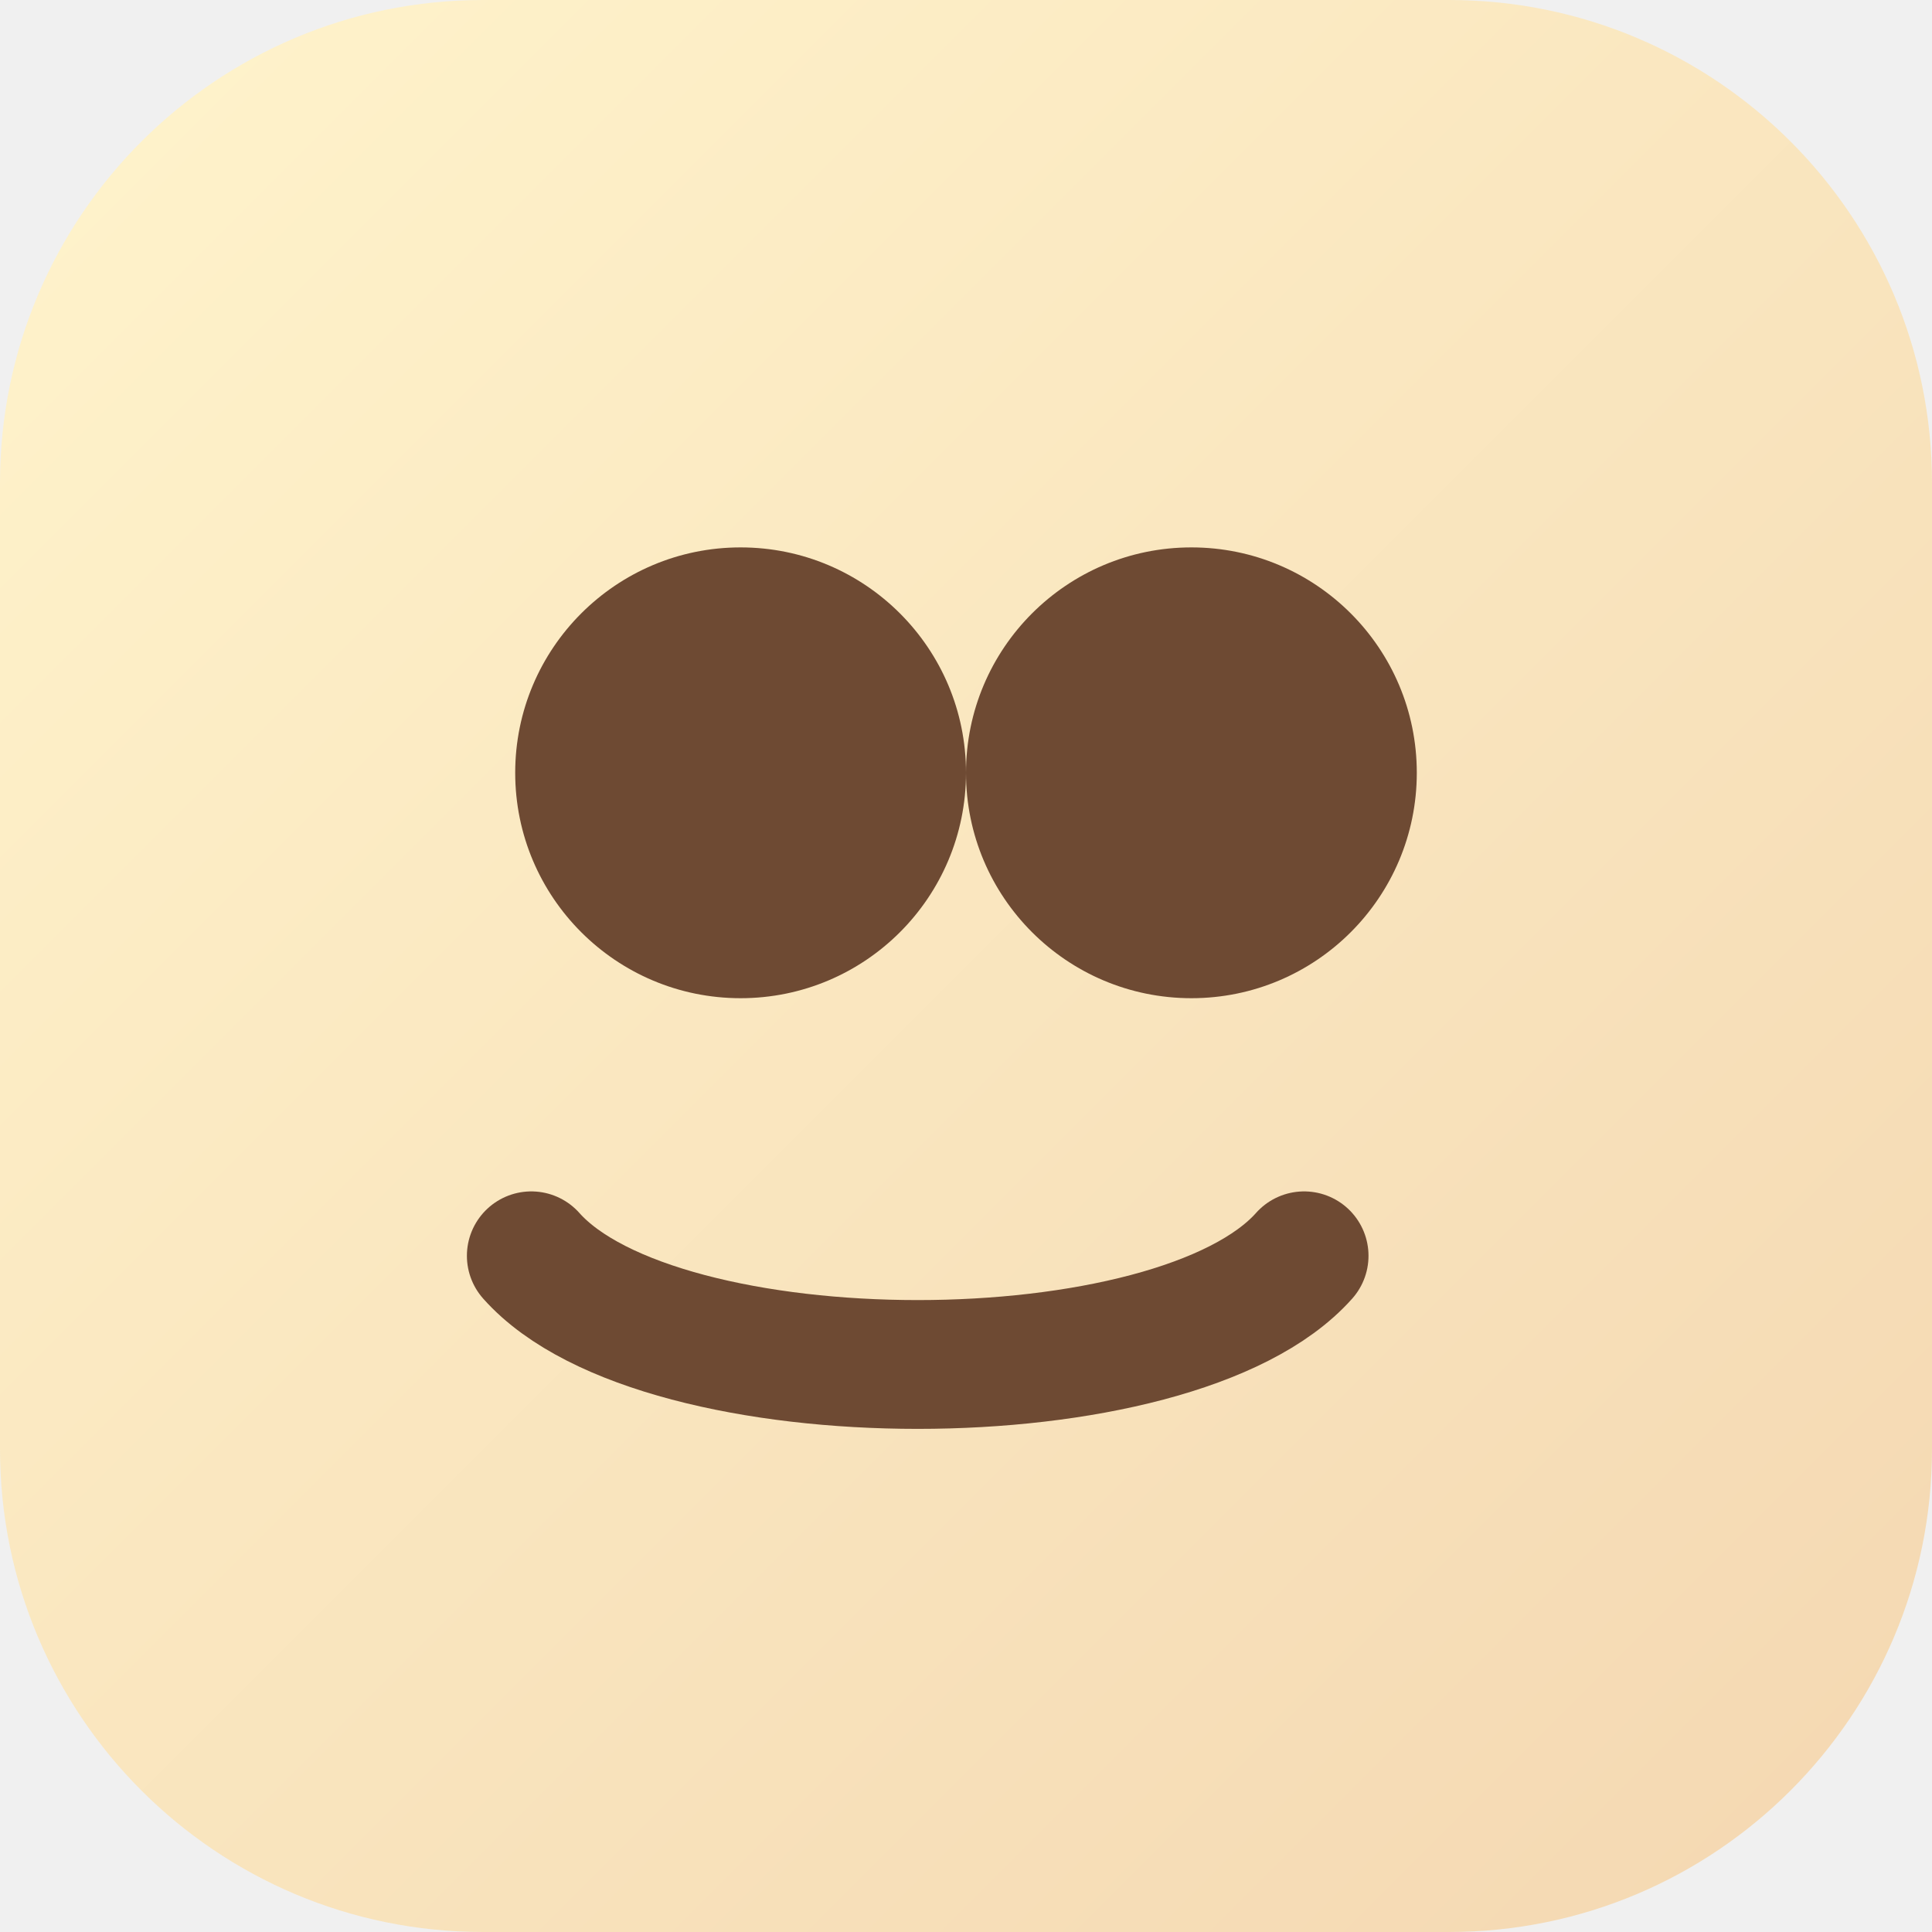
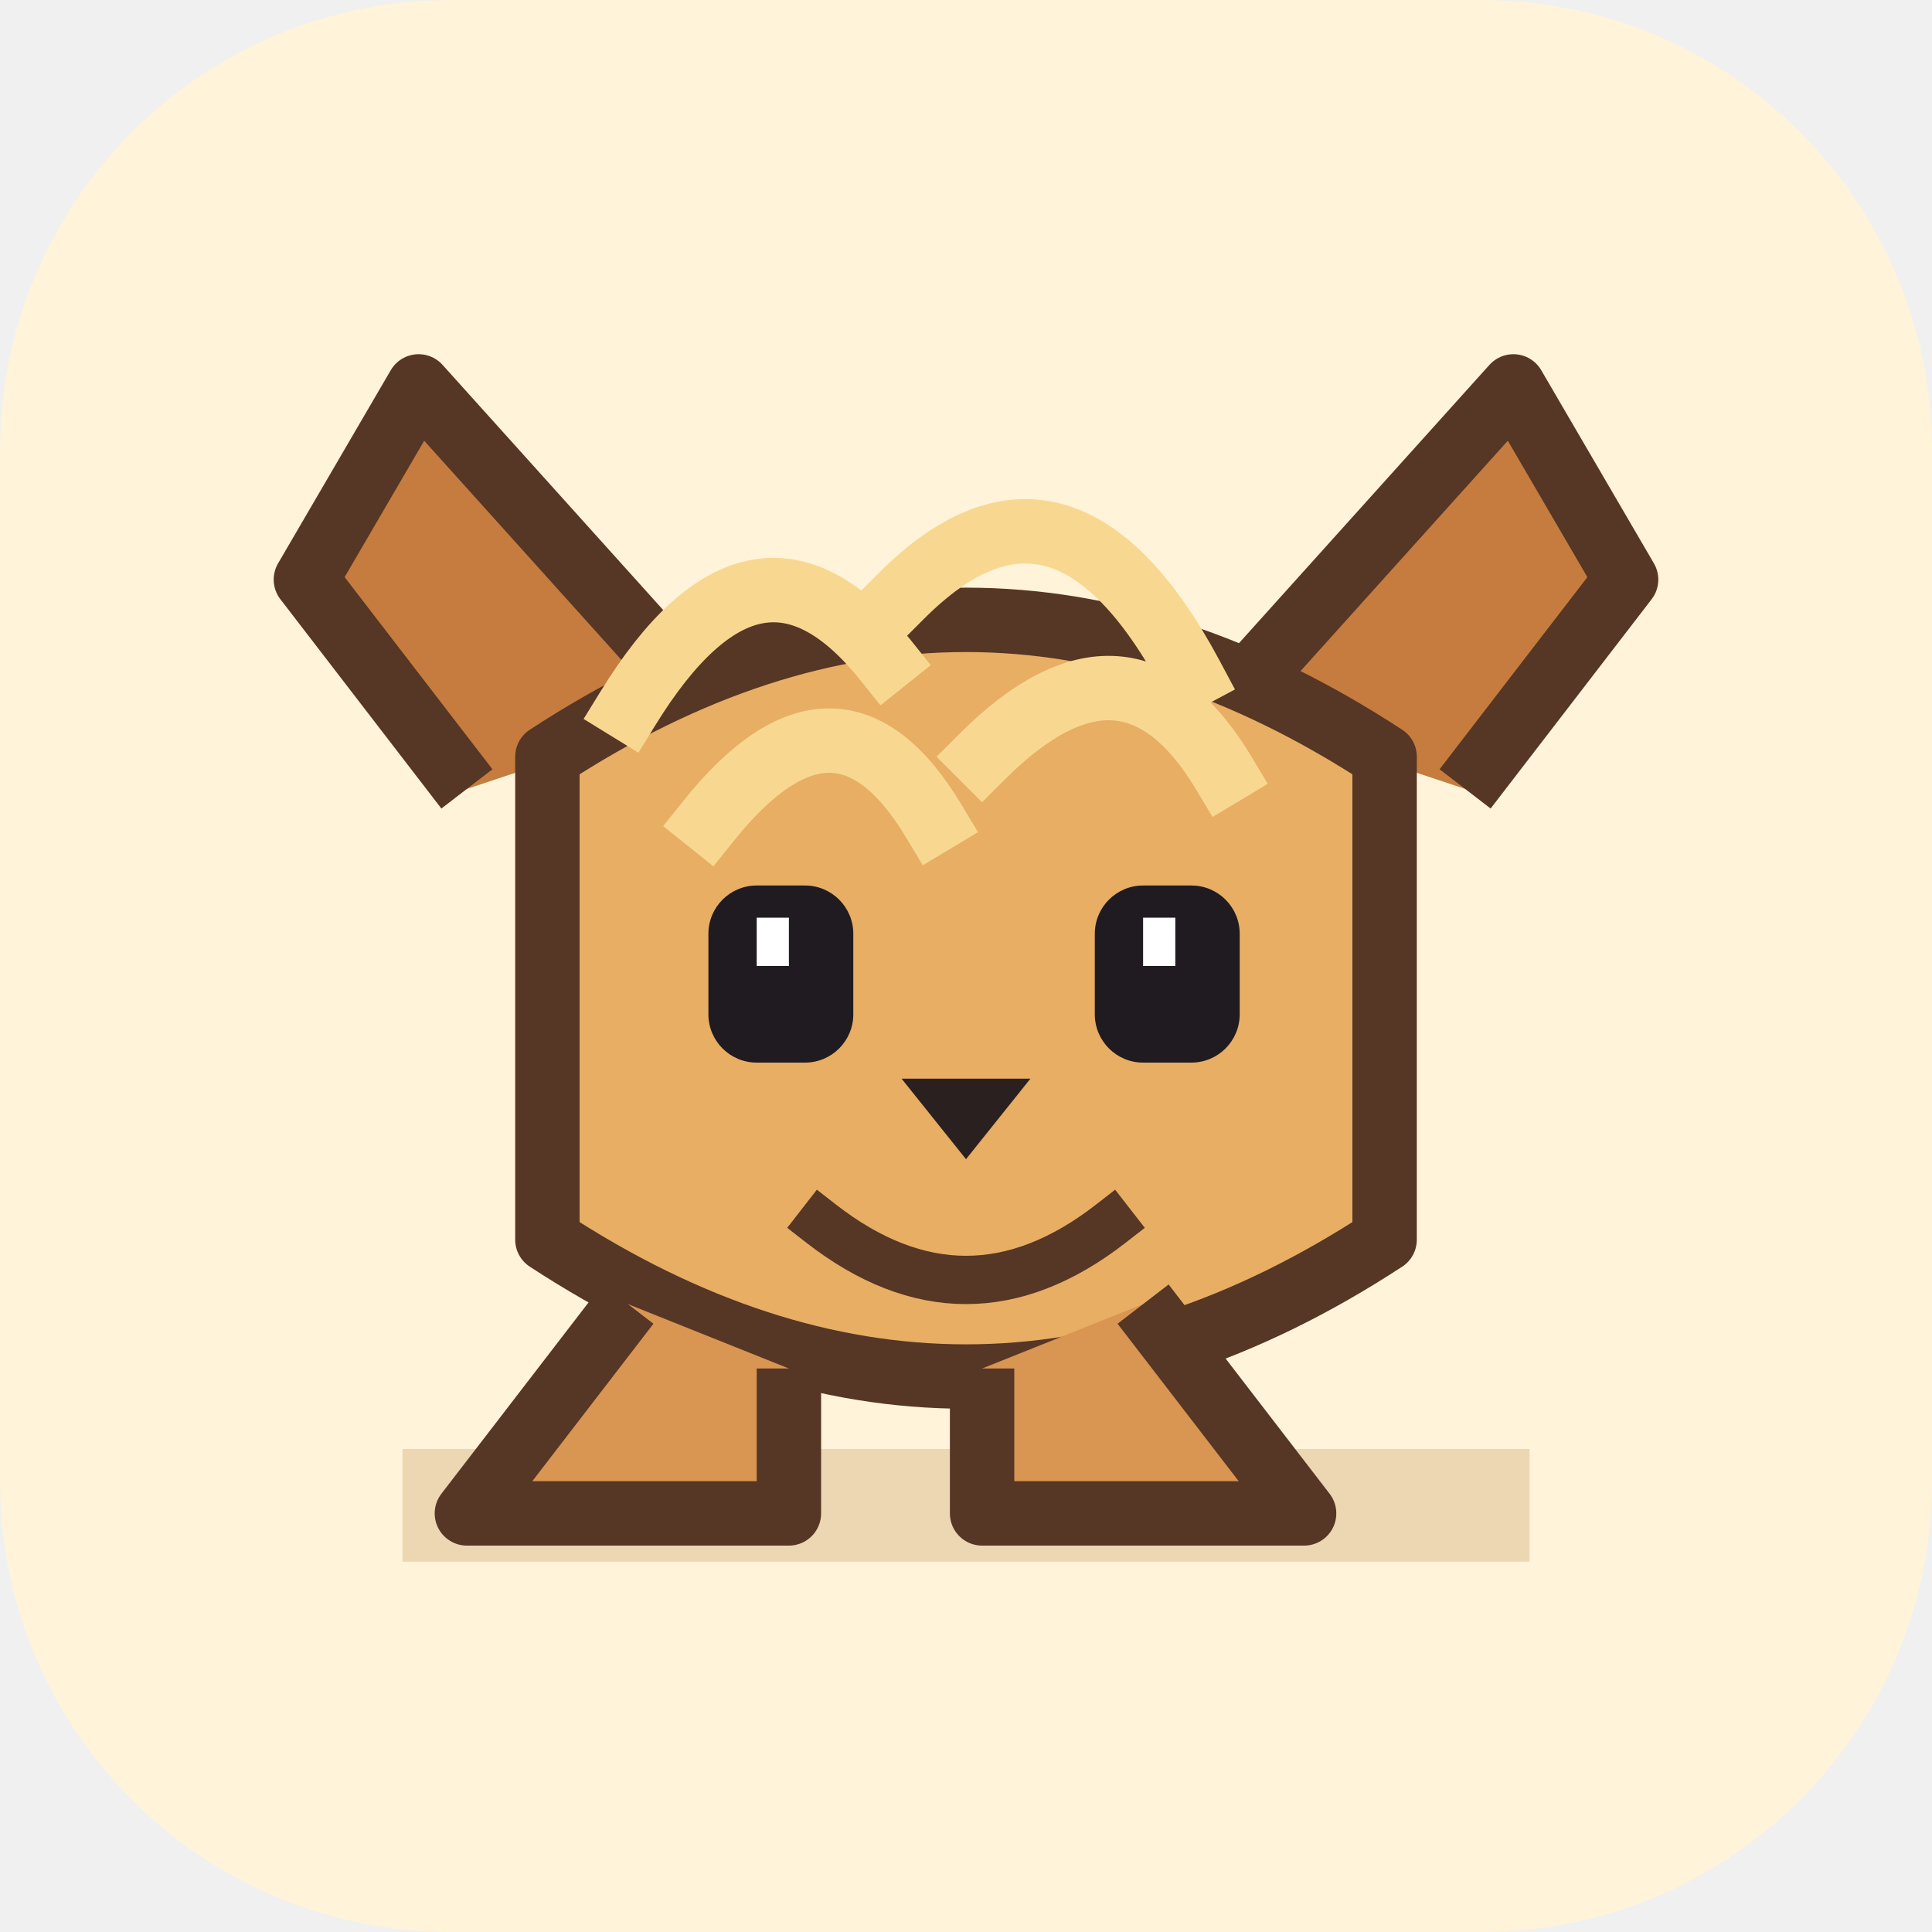
<svg xmlns="http://www.w3.org/2000/svg" viewBox="0 0 120 120">
-   <defs>
-     <linearGradient id="idle" x1="0" y1="0" x2="1" y2="1">
-       <stop offset="0" stop-color="#FFF4CC" />
-       <stop offset="1" stop-color="#F4D7B1" />
-     </linearGradient>
-   </defs>
-   <rect width="120" height="120" rx="30" fill="url(#idle)" />
-   <circle cx="46" cy="48" r="14" fill="#6e4a33" />
-   <circle cx="74" cy="48" r="14" fill="#6e4a33" />
-   <path d="M33 78c8 9 40 9 48 0" fill="none" stroke="#6e4a33" stroke-width="8" stroke-linecap="round" />
+   <rect width="120" height="120" rx="28" fill="#fff3d9" />
+   <path d="M25 90h70v7H25z" fill="#d7b483" opacity=".45" />
+   <path d="M29 49 19 36l7-12 18 20M91 49l10-13-7-12-18 20" fill="#c57c3e" stroke="#563625" stroke-width="4" stroke-linejoin="round" />
+   <path d="M34 47Q60 30 86 47v30Q60 94 34 77Z" fill="#e7ae64" stroke="#563625" stroke-width="4" stroke-linejoin="round" />
+   <path d="M39 44q8-13 16-3m1-4q10-10 18 5m-30 9q8-10 14 0m3-4q9-9 15 1" fill="none" stroke="#f8d891" stroke-width="4" stroke-linecap="square" />
+   <rect x="44" y="55" width="9" height="11" rx="3" fill="#201b21" />
+   <rect x="68" y="55" width="9" height="11" rx="3" fill="#201b21" />
+   <rect x="47" y="57" width="2" height="3" fill="#fff" />
+   <rect x="71" y="57" width="2" height="3" fill="#fff" />
+   <path d="M56 67h8l-4 5z" fill="#2a2020" />
+   <path d="M51 76q9 7 18 0" fill="none" stroke="#563625" stroke-width="3" stroke-linecap="square" />
+   <path d="M39 81 29 94h20v-9m22-4 10 13H61v-9" fill="#d99552" stroke="#563625" stroke-width="4" stroke-linejoin="round" />
</svg>
